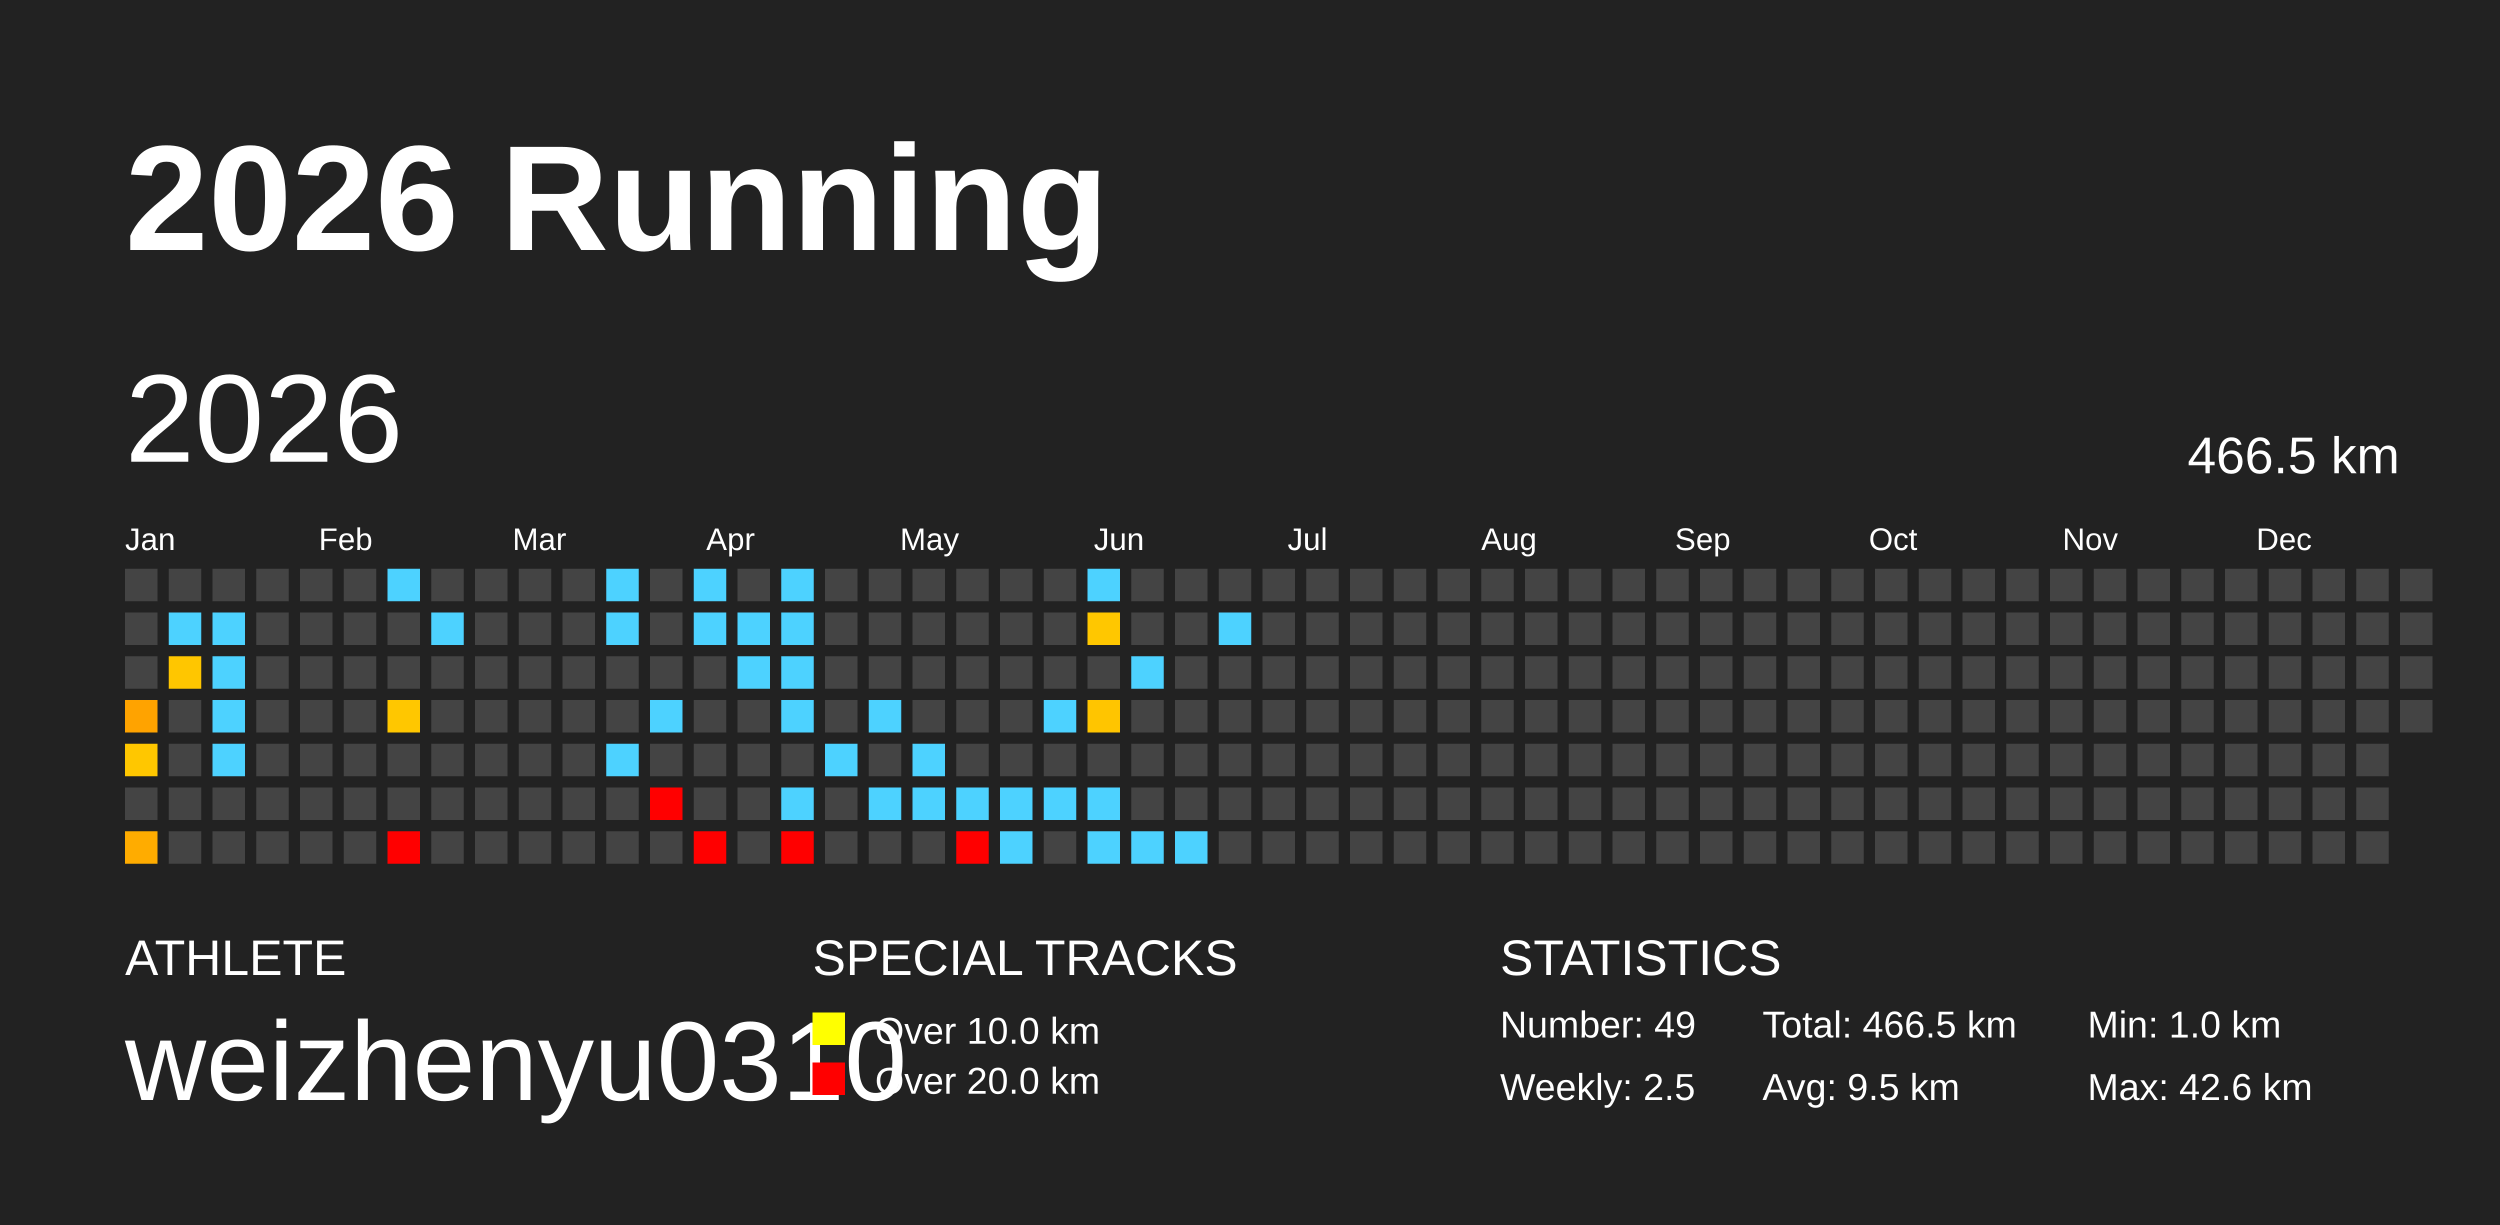
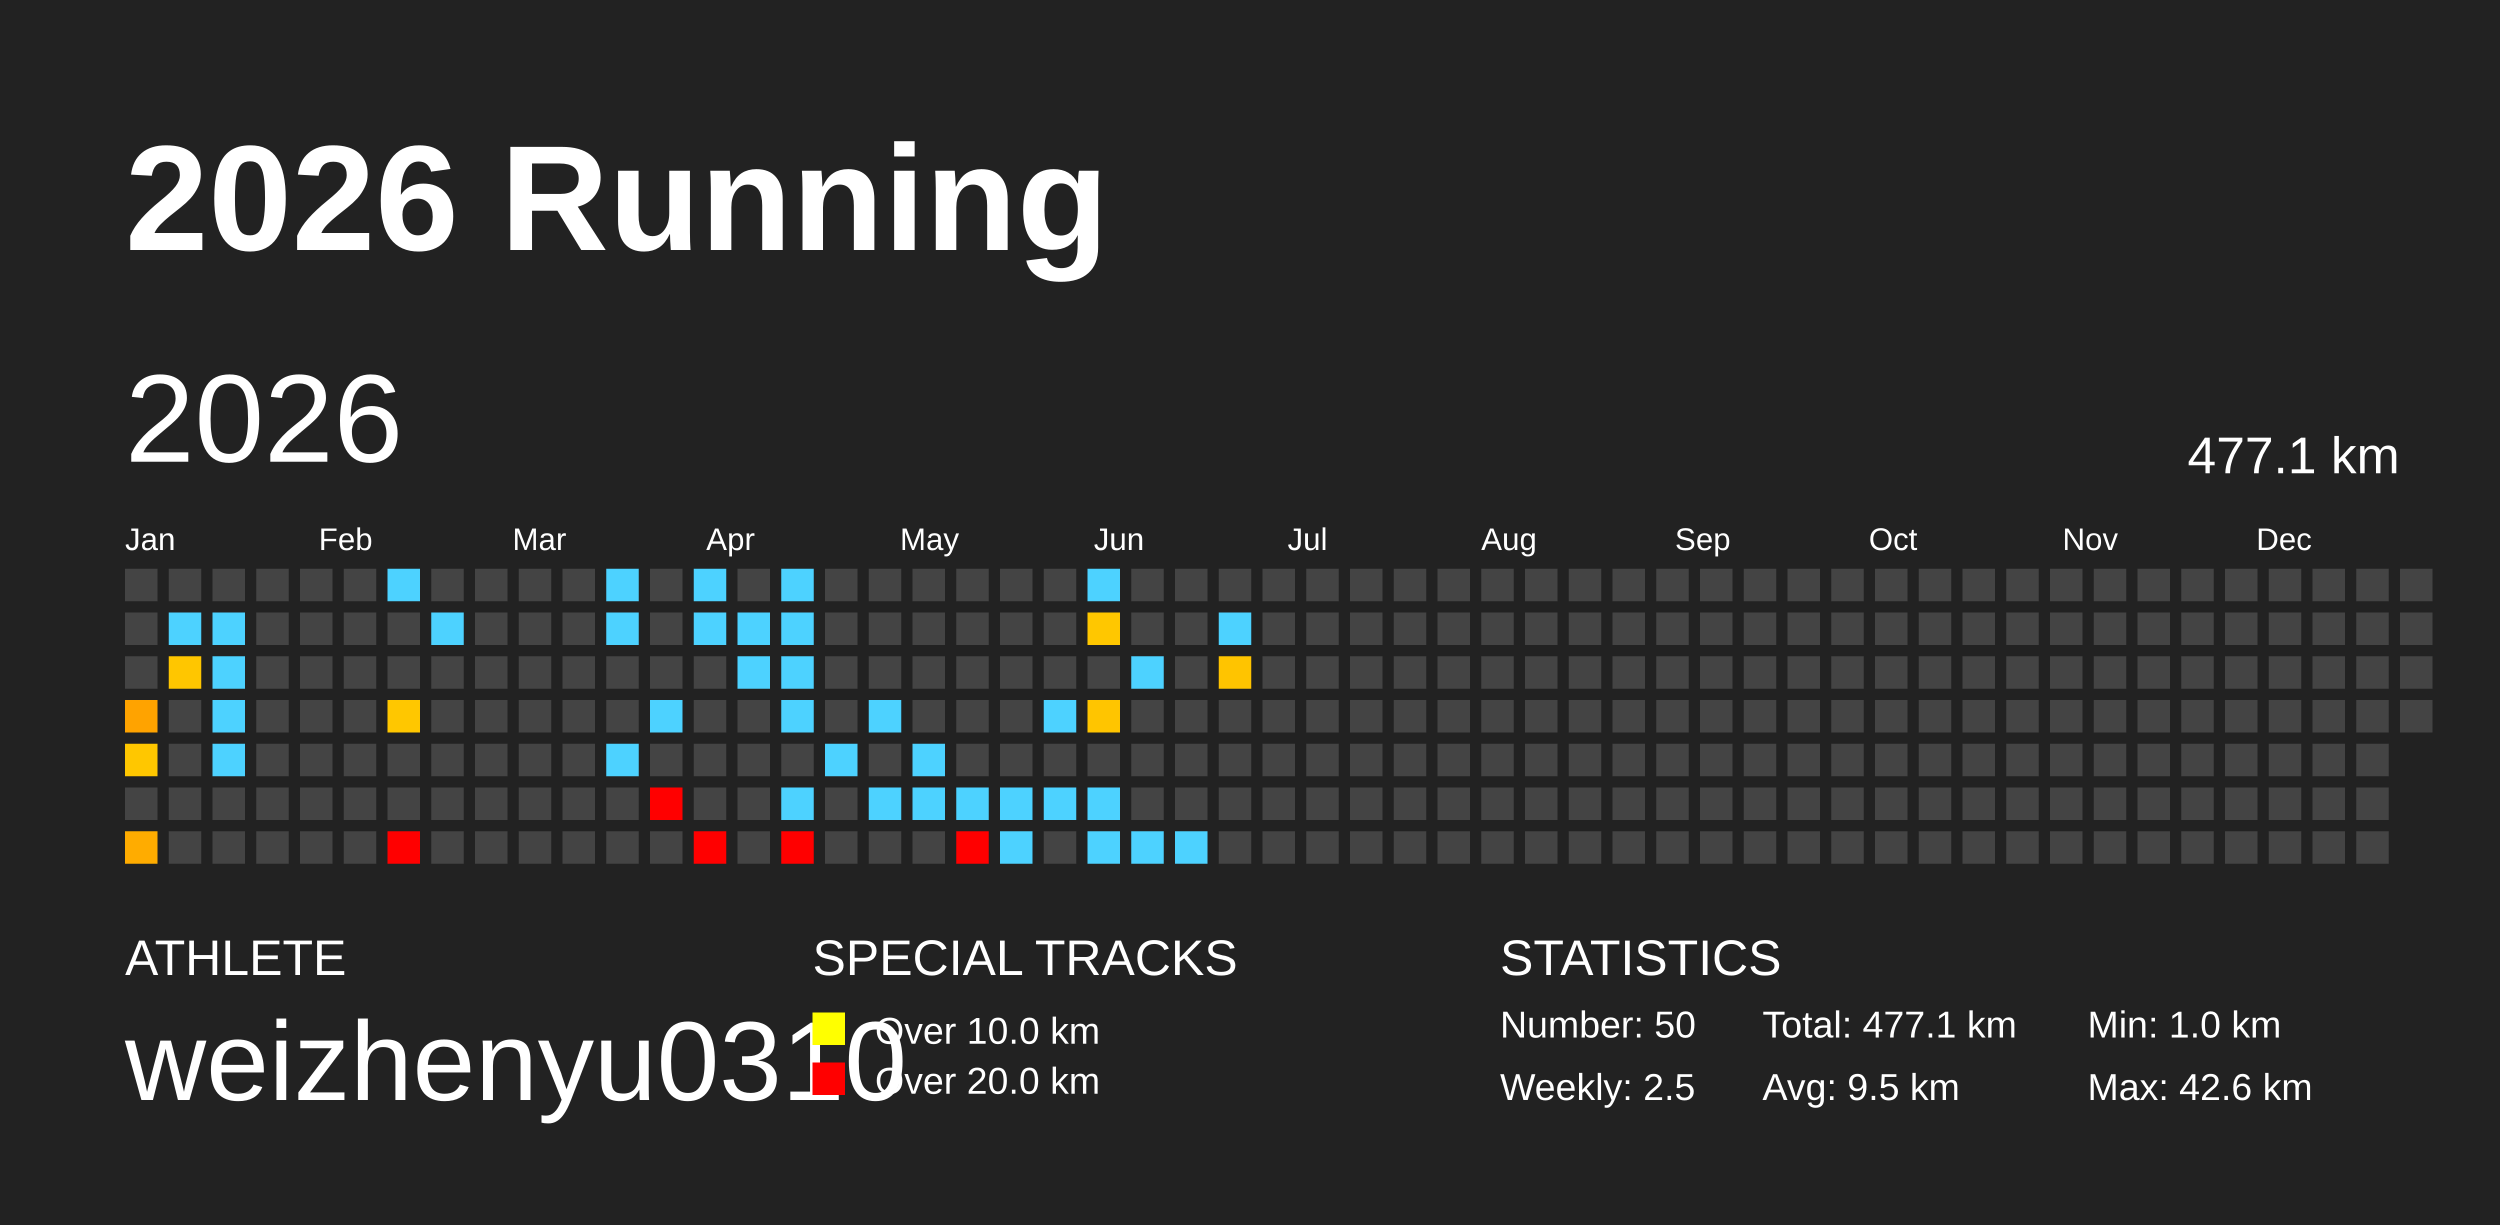
<svg xmlns="http://www.w3.org/2000/svg" baseProfile="full" height="98mm" version="1.1" viewBox="0,0,200,98" width="200mm">
  <defs />
  <rect fill="#222222" height="98" width="200" x="0" y="0" />
  <text fill="#FFFFFF" style="font-size:12px; font-family:Arial; font-weight:bold;" x="10" y="20">2026 Running</text>
  <text fill="#FFFFFF" style="font-size:4px; font-family:Arial" x="10" y="78">ATHLETE</text>
  <text fill="#FFFFFF" style="font-size:9px; font-family:Arial" x="10" y="88">weizhenyu0310</text>
  <text fill="#FFFFFF" style="font-size:4px; font-family:Arial" x="65" y="78">SPECIAL TRACKS</text>
  <rect fill="yellow" height="2.6" width="2.6" x="65" y="81" />
  <text fill="#FFFFFF" style="font-size:3px; font-family:Arial" x="70" y="83.5">Over 10.0 km</text>
  <rect fill="red" height="2.6" width="2.6" x="65" y="85" />
  <text fill="#FFFFFF" style="font-size:3px; font-family:Arial" x="70" y="87.5">Over 20.0 km</text>
  <text fill="#FFFFFF" style="font-size:4px; font-family:Arial" x="120" y="78">STATISTICS</text>
-   <text fill="#FFFFFF" style="font-size:3px; font-family:Arial" x="120" y="83">Number: 49</text>
+   <text fill="#FFFFFF" style="font-size:3px; font-family:Arial" x="120" y="83">Number: 50</text>
  <text fill="#FFFFFF" style="font-size:3px; font-family:Arial" x="120" y="88">Weekly: 2.5</text>
-   <text fill="#FFFFFF" style="font-size:3px; font-family:Arial" x="141" y="83">Total: 466.5 km</text>
+   <text fill="#FFFFFF" style="font-size:3px; font-family:Arial" x="141" y="83">Total: 477.1 km</text>
  <text fill="#FFFFFF" style="font-size:3px; font-family:Arial" x="141" y="88">Avg: 9.5 km</text>
  <text fill="#FFFFFF" style="font-size:3px; font-family:Arial" x="167" y="83">Min: 1.0 km</text>
  <text fill="#FFFFFF" style="font-size:3px; font-family:Arial" x="167" y="88">Max: 42.6 km</text>
  <text dominant-baseline="hanging" fill="#FFFFFF" style="font-size:10.0px; font-family:Arial;" x="10" y="30">2026</text>
-   <text dominant-baseline="hanging" fill="#FFFFFF" style="font-size:4.125px; font-family:Arial;" x="175" y="35">466.5 km</text>
+   <text dominant-baseline="hanging" fill="#FFFFFF" style="font-size:4.125px; font-family:Arial;" x="175" y="35">477.1 km</text>
  <text fill="#FFFFFF" style="font-size:2.5px; font-family:Arial" x="10.0" y="44">Jan</text>
  <text fill="#FFFFFF" style="font-size:2.5px; font-family:Arial" x="25.5" y="44">Feb</text>
  <text fill="#FFFFFF" style="font-size:2.5px; font-family:Arial" x="41.0" y="44">Mar</text>
  <text fill="#FFFFFF" style="font-size:2.5px; font-family:Arial" x="56.5" y="44">Apr</text>
  <text fill="#FFFFFF" style="font-size:2.5px; font-family:Arial" x="72.0" y="44">May</text>
  <text fill="#FFFFFF" style="font-size:2.5px; font-family:Arial" x="87.5" y="44">Jun</text>
  <text fill="#FFFFFF" style="font-size:2.5px; font-family:Arial" x="103.0" y="44">Jul</text>
  <text fill="#FFFFFF" style="font-size:2.5px; font-family:Arial" x="118.5" y="44">Aug</text>
  <text fill="#FFFFFF" style="font-size:2.5px; font-family:Arial" x="134.0" y="44">Sep</text>
  <text fill="#FFFFFF" style="font-size:2.5px; font-family:Arial" x="149.5" y="44">Oct</text>
  <text fill="#FFFFFF" style="font-size:2.5px; font-family:Arial" x="165.0" y="44">Nov</text>
  <text fill="#FFFFFF" style="font-size:2.5px; font-family:Arial" x="180.5" y="44">Dec</text>
  <rect fill="#444444" height="2.6" width="2.6" x="10.0" y="45.5" />
  <rect fill="#444444" height="2.6" width="2.6" x="10.0" y="49.0" />
  <rect fill="#444444" height="2.6" width="2.6" x="10.0" y="52.5" />
  <rect fill="#ffa300" height="2.6" width="2.6" x="10.0" y="56.0" />
  <rect fill="#ffc700" height="2.6" width="2.6" x="10.0" y="59.5" />
  <rect fill="#444444" height="2.6" width="2.6" x="10.0" y="63.0" />
  <rect fill="#ffac00" height="2.6" width="2.6" x="10.0" y="66.5" />
  <rect fill="#444444" height="2.6" width="2.6" x="13.5" y="45.5" />
  <rect fill="#4dd2ff" height="2.6" width="2.6" x="13.5" y="49.0" />
  <rect fill="#ffc600" height="2.6" width="2.6" x="13.5" y="52.5" />
  <rect fill="#444444" height="2.6" width="2.6" x="13.5" y="56.0" />
  <rect fill="#444444" height="2.6" width="2.6" x="13.5" y="59.5" />
  <rect fill="#444444" height="2.6" width="2.6" x="13.5" y="63.0" />
  <rect fill="#444444" height="2.6" width="2.6" x="13.5" y="66.5" />
  <rect fill="#444444" height="2.6" width="2.6" x="17.0" y="45.5" />
  <rect fill="#4dd2ff" height="2.6" width="2.6" x="17.0" y="49.0" />
  <rect fill="#4dd2ff" height="2.6" width="2.6" x="17.0" y="52.5" />
  <rect fill="#4dd2ff" height="2.6" width="2.6" x="17.0" y="56.0" />
  <rect fill="#4dd2ff" height="2.6" width="2.6" x="17.0" y="59.5" />
  <rect fill="#444444" height="2.6" width="2.6" x="17.0" y="63.0" />
  <rect fill="#444444" height="2.6" width="2.6" x="17.0" y="66.5" />
  <rect fill="#444444" height="2.6" width="2.6" x="20.5" y="45.5" />
  <rect fill="#444444" height="2.6" width="2.6" x="20.5" y="49.0" />
  <rect fill="#444444" height="2.6" width="2.6" x="20.5" y="52.5" />
  <rect fill="#444444" height="2.6" width="2.6" x="20.5" y="56.0" />
  <rect fill="#444444" height="2.6" width="2.6" x="20.5" y="59.5" />
  <rect fill="#444444" height="2.6" width="2.6" x="20.5" y="63.0" />
  <rect fill="#444444" height="2.6" width="2.6" x="20.5" y="66.5" />
  <rect fill="#444444" height="2.6" width="2.6" x="24.0" y="45.5" />
  <rect fill="#444444" height="2.6" width="2.6" x="24.0" y="49.0" />
  <rect fill="#444444" height="2.6" width="2.6" x="24.0" y="52.5" />
  <rect fill="#444444" height="2.6" width="2.6" x="24.0" y="56.0" />
  <rect fill="#444444" height="2.6" width="2.6" x="24.0" y="59.5" />
  <rect fill="#444444" height="2.6" width="2.6" x="24.0" y="63.0" />
  <rect fill="#444444" height="2.6" width="2.6" x="24.0" y="66.5" />
  <rect fill="#444444" height="2.6" width="2.6" x="27.5" y="45.5" />
  <rect fill="#444444" height="2.6" width="2.6" x="27.5" y="49.0" />
  <rect fill="#444444" height="2.6" width="2.6" x="27.5" y="52.5" />
  <rect fill="#444444" height="2.6" width="2.6" x="27.5" y="56.0" />
  <rect fill="#444444" height="2.6" width="2.6" x="27.5" y="59.5" />
  <rect fill="#444444" height="2.6" width="2.6" x="27.5" y="63.0" />
  <rect fill="#444444" height="2.6" width="2.6" x="27.5" y="66.5" />
  <rect fill="#4dd2ff" height="2.6" width="2.6" x="31.0" y="45.5" />
  <rect fill="#444444" height="2.6" width="2.6" x="31.0" y="49.0" />
  <rect fill="#444444" height="2.6" width="2.6" x="31.0" y="52.5" />
  <rect fill="#ffc700" height="2.6" width="2.6" x="31.0" y="56.0" />
  <rect fill="#444444" height="2.6" width="2.6" x="31.0" y="59.5" />
  <rect fill="#444444" height="2.6" width="2.6" x="31.0" y="63.0" />
  <rect fill="red" height="2.6" width="2.6" x="31.0" y="66.5" />
  <rect fill="#444444" height="2.6" width="2.6" x="34.5" y="45.5" />
  <rect fill="#4dd2ff" height="2.6" width="2.6" x="34.5" y="49.0" />
  <rect fill="#444444" height="2.6" width="2.6" x="34.5" y="52.5" />
  <rect fill="#444444" height="2.6" width="2.6" x="34.5" y="56.0" />
  <rect fill="#444444" height="2.6" width="2.6" x="34.5" y="59.5" />
  <rect fill="#444444" height="2.6" width="2.6" x="34.5" y="63.0" />
  <rect fill="#444444" height="2.6" width="2.6" x="34.5" y="66.5" />
  <rect fill="#444444" height="2.6" width="2.6" x="38.0" y="45.5" />
  <rect fill="#444444" height="2.6" width="2.6" x="38.0" y="49.0" />
  <rect fill="#444444" height="2.6" width="2.6" x="38.0" y="52.5" />
  <rect fill="#444444" height="2.6" width="2.6" x="38.0" y="56.0" />
  <rect fill="#444444" height="2.6" width="2.6" x="38.0" y="59.5" />
  <rect fill="#444444" height="2.6" width="2.6" x="38.0" y="63.0" />
  <rect fill="#444444" height="2.6" width="2.6" x="38.0" y="66.5" />
  <rect fill="#444444" height="2.6" width="2.6" x="41.5" y="45.5" />
  <rect fill="#444444" height="2.6" width="2.6" x="41.5" y="49.0" />
  <rect fill="#444444" height="2.6" width="2.6" x="41.5" y="52.5" />
  <rect fill="#444444" height="2.6" width="2.6" x="41.5" y="56.0" />
  <rect fill="#444444" height="2.6" width="2.6" x="41.5" y="59.5" />
  <rect fill="#444444" height="2.6" width="2.6" x="41.5" y="63.0" />
  <rect fill="#444444" height="2.6" width="2.6" x="41.5" y="66.5" />
  <rect fill="#444444" height="2.6" width="2.6" x="45.0" y="45.5" />
  <rect fill="#444444" height="2.6" width="2.6" x="45.0" y="49.0" />
  <rect fill="#444444" height="2.6" width="2.6" x="45.0" y="52.5" />
  <rect fill="#444444" height="2.6" width="2.6" x="45.0" y="56.0" />
  <rect fill="#444444" height="2.6" width="2.6" x="45.0" y="59.5" />
  <rect fill="#444444" height="2.6" width="2.6" x="45.0" y="63.0" />
  <rect fill="#444444" height="2.6" width="2.6" x="45.0" y="66.5" />
  <rect fill="#4dd2ff" height="2.6" width="2.6" x="48.5" y="45.5" />
  <rect fill="#4dd2ff" height="2.6" width="2.6" x="48.5" y="49.0" />
  <rect fill="#444444" height="2.6" width="2.6" x="48.5" y="52.5" />
  <rect fill="#444444" height="2.6" width="2.6" x="48.5" y="56.0" />
  <rect fill="#4dd2ff" height="2.6" width="2.6" x="48.5" y="59.5" />
  <rect fill="#444444" height="2.6" width="2.6" x="48.5" y="63.0" />
  <rect fill="#444444" height="2.6" width="2.6" x="48.5" y="66.5" />
  <rect fill="#444444" height="2.6" width="2.6" x="52.0" y="45.5" />
  <rect fill="#444444" height="2.6" width="2.6" x="52.0" y="49.0" />
  <rect fill="#444444" height="2.6" width="2.6" x="52.0" y="52.5" />
  <rect fill="#4dd2ff" height="2.6" width="2.6" x="52.0" y="56.0" />
  <rect fill="#444444" height="2.6" width="2.6" x="52.0" y="59.5" />
  <rect fill="red" height="2.6" width="2.6" x="52.0" y="63.0" />
  <rect fill="#444444" height="2.6" width="2.6" x="52.0" y="66.5" />
  <rect fill="#4dd2ff" height="2.6" width="2.6" x="55.5" y="45.5" />
  <rect fill="#4dd2ff" height="2.6" width="2.6" x="55.5" y="49.0" />
  <rect fill="#444444" height="2.6" width="2.6" x="55.5" y="52.5" />
  <rect fill="#444444" height="2.6" width="2.6" x="55.5" y="56.0" />
  <rect fill="#444444" height="2.6" width="2.6" x="55.5" y="59.5" />
  <rect fill="#444444" height="2.6" width="2.6" x="55.5" y="63.0" />
  <rect fill="red" height="2.6" width="2.6" x="55.5" y="66.5" />
  <rect fill="#444444" height="2.6" width="2.6" x="59.0" y="45.5" />
  <rect fill="#4dd2ff" height="2.6" width="2.6" x="59.0" y="49.0" />
  <rect fill="#4dd2ff" height="2.6" width="2.6" x="59.0" y="52.5" />
  <rect fill="#444444" height="2.6" width="2.6" x="59.0" y="56.0" />
  <rect fill="#444444" height="2.6" width="2.6" x="59.0" y="59.5" />
  <rect fill="#444444" height="2.6" width="2.6" x="59.0" y="63.0" />
  <rect fill="#444444" height="2.6" width="2.6" x="59.0" y="66.5" />
  <rect fill="#4dd2ff" height="2.6" width="2.6" x="62.5" y="45.5" />
  <rect fill="#4dd2ff" height="2.6" width="2.6" x="62.5" y="49.0" />
  <rect fill="#4dd2ff" height="2.6" width="2.6" x="62.5" y="52.5" />
  <rect fill="#4dd2ff" height="2.6" width="2.6" x="62.5" y="56.0" />
  <rect fill="#444444" height="2.6" width="2.6" x="62.5" y="59.5" />
  <rect fill="#4dd2ff" height="2.6" width="2.6" x="62.5" y="63.0" />
  <rect fill="red" height="2.6" width="2.6" x="62.5" y="66.5" />
  <rect fill="#444444" height="2.6" width="2.6" x="66.0" y="45.5" />
  <rect fill="#444444" height="2.6" width="2.6" x="66.0" y="49.0" />
  <rect fill="#444444" height="2.6" width="2.6" x="66.0" y="52.5" />
  <rect fill="#444444" height="2.6" width="2.6" x="66.0" y="56.0" />
  <rect fill="#4dd2ff" height="2.6" width="2.6" x="66.0" y="59.5" />
  <rect fill="#444444" height="2.6" width="2.6" x="66.0" y="63.0" />
  <rect fill="#444444" height="2.6" width="2.6" x="66.0" y="66.5" />
  <rect fill="#444444" height="2.6" width="2.6" x="69.5" y="45.5" />
  <rect fill="#444444" height="2.6" width="2.6" x="69.5" y="49.0" />
  <rect fill="#444444" height="2.6" width="2.6" x="69.5" y="52.5" />
  <rect fill="#4dd2ff" height="2.6" width="2.6" x="69.5" y="56.0" />
  <rect fill="#444444" height="2.6" width="2.6" x="69.5" y="59.5" />
  <rect fill="#4dd2ff" height="2.6" width="2.6" x="69.5" y="63.0" />
  <rect fill="#444444" height="2.6" width="2.6" x="69.5" y="66.5" />
  <rect fill="#444444" height="2.6" width="2.6" x="73.0" y="45.5" />
  <rect fill="#444444" height="2.6" width="2.6" x="73.0" y="49.0" />
  <rect fill="#444444" height="2.6" width="2.6" x="73.0" y="52.5" />
  <rect fill="#444444" height="2.6" width="2.6" x="73.0" y="56.0" />
  <rect fill="#4dd2ff" height="2.6" width="2.6" x="73.0" y="59.5" />
  <rect fill="#4dd2ff" height="2.6" width="2.6" x="73.0" y="63.0" />
  <rect fill="#444444" height="2.6" width="2.6" x="73.0" y="66.5" />
  <rect fill="#444444" height="2.6" width="2.6" x="76.5" y="45.5" />
  <rect fill="#444444" height="2.6" width="2.6" x="76.5" y="49.0" />
  <rect fill="#444444" height="2.6" width="2.6" x="76.5" y="52.5" />
  <rect fill="#444444" height="2.6" width="2.6" x="76.5" y="56.0" />
  <rect fill="#444444" height="2.6" width="2.6" x="76.5" y="59.5" />
  <rect fill="#4dd2ff" height="2.6" width="2.6" x="76.5" y="63.0" />
  <rect fill="red" height="2.6" width="2.6" x="76.5" y="66.5" />
  <rect fill="#444444" height="2.6" width="2.6" x="80.0" y="45.5" />
  <rect fill="#444444" height="2.6" width="2.6" x="80.0" y="49.0" />
  <rect fill="#444444" height="2.6" width="2.6" x="80.0" y="52.5" />
  <rect fill="#444444" height="2.6" width="2.6" x="80.0" y="56.0" />
  <rect fill="#444444" height="2.6" width="2.6" x="80.0" y="59.5" />
  <rect fill="#4dd2ff" height="2.6" width="2.6" x="80.0" y="63.0" />
  <rect fill="#4dd2ff" height="2.6" width="2.6" x="80.0" y="66.5" />
  <rect fill="#444444" height="2.6" width="2.6" x="83.5" y="45.5" />
  <rect fill="#444444" height="2.6" width="2.6" x="83.5" y="49.0" />
  <rect fill="#444444" height="2.6" width="2.6" x="83.5" y="52.5" />
  <rect fill="#4dd2ff" height="2.6" width="2.6" x="83.5" y="56.0" />
  <rect fill="#444444" height="2.6" width="2.6" x="83.5" y="59.5" />
  <rect fill="#4dd2ff" height="2.6" width="2.6" x="83.5" y="63.0" />
  <rect fill="#444444" height="2.6" width="2.6" x="83.5" y="66.5" />
  <rect fill="#4dd2ff" height="2.6" width="2.6" x="87.0" y="45.5" />
  <rect fill="#ffc700" height="2.6" width="2.6" x="87.0" y="49.0" />
  <rect fill="#444444" height="2.6" width="2.6" x="87.0" y="52.5" />
  <rect fill="#ffc500" height="2.6" width="2.6" x="87.0" y="56.0" />
  <rect fill="#444444" height="2.6" width="2.6" x="87.0" y="59.5" />
  <rect fill="#4dd2ff" height="2.6" width="2.6" x="87.0" y="63.0" />
  <rect fill="#4dd2ff" height="2.6" width="2.6" x="87.0" y="66.5" />
  <rect fill="#444444" height="2.6" width="2.6" x="90.5" y="45.5" />
  <rect fill="#444444" height="2.6" width="2.6" x="90.5" y="49.0" />
  <rect fill="#4dd2ff" height="2.6" width="2.6" x="90.5" y="52.5" />
  <rect fill="#444444" height="2.6" width="2.6" x="90.5" y="56.0" />
  <rect fill="#444444" height="2.6" width="2.6" x="90.5" y="59.5" />
  <rect fill="#444444" height="2.6" width="2.6" x="90.5" y="63.0" />
  <rect fill="#4dd2ff" height="2.6" width="2.6" x="90.5" y="66.5" />
  <rect fill="#444444" height="2.6" width="2.6" x="94.0" y="45.5" />
  <rect fill="#444444" height="2.6" width="2.6" x="94.0" y="49.0" />
  <rect fill="#444444" height="2.6" width="2.6" x="94.0" y="52.5" />
  <rect fill="#444444" height="2.6" width="2.6" x="94.0" y="56.0" />
  <rect fill="#444444" height="2.6" width="2.6" x="94.0" y="59.5" />
  <rect fill="#444444" height="2.6" width="2.6" x="94.0" y="63.0" />
  <rect fill="#4dd2ff" height="2.6" width="2.6" x="94.0" y="66.5" />
  <rect fill="#444444" height="2.6" width="2.6" x="97.5" y="45.5" />
  <rect fill="#4dd2ff" height="2.6" width="2.6" x="97.5" y="49.0" />
-   <rect fill="#444444" height="2.6" width="2.6" x="97.5" y="52.5" />
+   <rect fill="#ffc400" height="2.6" width="2.6" x="97.5" y="52.5" />
  <rect fill="#444444" height="2.6" width="2.6" x="97.5" y="56.0" />
  <rect fill="#444444" height="2.6" width="2.6" x="97.5" y="59.5" />
  <rect fill="#444444" height="2.6" width="2.6" x="97.5" y="63.0" />
  <rect fill="#444444" height="2.6" width="2.6" x="97.5" y="66.5" />
  <rect fill="#444444" height="2.6" width="2.6" x="101.0" y="45.5" />
  <rect fill="#444444" height="2.6" width="2.6" x="101.0" y="49.0" />
  <rect fill="#444444" height="2.6" width="2.6" x="101.0" y="52.5" />
  <rect fill="#444444" height="2.6" width="2.6" x="101.0" y="56.0" />
  <rect fill="#444444" height="2.6" width="2.6" x="101.0" y="59.5" />
  <rect fill="#444444" height="2.6" width="2.6" x="101.0" y="63.0" />
  <rect fill="#444444" height="2.6" width="2.6" x="101.0" y="66.5" />
  <rect fill="#444444" height="2.6" width="2.6" x="104.5" y="45.5" />
  <rect fill="#444444" height="2.6" width="2.6" x="104.5" y="49.0" />
  <rect fill="#444444" height="2.6" width="2.6" x="104.5" y="52.5" />
  <rect fill="#444444" height="2.6" width="2.6" x="104.5" y="56.0" />
  <rect fill="#444444" height="2.6" width="2.6" x="104.5" y="59.5" />
  <rect fill="#444444" height="2.6" width="2.6" x="104.5" y="63.0" />
  <rect fill="#444444" height="2.6" width="2.6" x="104.5" y="66.5" />
  <rect fill="#444444" height="2.6" width="2.6" x="108.0" y="45.5" />
  <rect fill="#444444" height="2.6" width="2.6" x="108.0" y="49.0" />
  <rect fill="#444444" height="2.6" width="2.6" x="108.0" y="52.5" />
  <rect fill="#444444" height="2.6" width="2.6" x="108.0" y="56.0" />
  <rect fill="#444444" height="2.6" width="2.6" x="108.0" y="59.5" />
  <rect fill="#444444" height="2.6" width="2.6" x="108.0" y="63.0" />
  <rect fill="#444444" height="2.6" width="2.6" x="108.0" y="66.5" />
  <rect fill="#444444" height="2.6" width="2.6" x="111.5" y="45.5" />
  <rect fill="#444444" height="2.6" width="2.6" x="111.5" y="49.0" />
  <rect fill="#444444" height="2.6" width="2.6" x="111.5" y="52.5" />
  <rect fill="#444444" height="2.6" width="2.6" x="111.5" y="56.0" />
  <rect fill="#444444" height="2.6" width="2.6" x="111.5" y="59.5" />
  <rect fill="#444444" height="2.6" width="2.6" x="111.5" y="63.0" />
  <rect fill="#444444" height="2.6" width="2.6" x="111.5" y="66.5" />
  <rect fill="#444444" height="2.6" width="2.6" x="115.0" y="45.5" />
  <rect fill="#444444" height="2.6" width="2.6" x="115.0" y="49.0" />
  <rect fill="#444444" height="2.6" width="2.6" x="115.0" y="52.5" />
  <rect fill="#444444" height="2.6" width="2.6" x="115.0" y="56.0" />
  <rect fill="#444444" height="2.6" width="2.6" x="115.0" y="59.5" />
  <rect fill="#444444" height="2.6" width="2.6" x="115.0" y="63.0" />
  <rect fill="#444444" height="2.6" width="2.6" x="115.0" y="66.5" />
  <rect fill="#444444" height="2.6" width="2.6" x="118.5" y="45.5" />
  <rect fill="#444444" height="2.6" width="2.6" x="118.5" y="49.0" />
  <rect fill="#444444" height="2.6" width="2.6" x="118.5" y="52.5" />
  <rect fill="#444444" height="2.6" width="2.6" x="118.5" y="56.0" />
  <rect fill="#444444" height="2.6" width="2.6" x="118.5" y="59.5" />
  <rect fill="#444444" height="2.6" width="2.6" x="118.5" y="63.0" />
  <rect fill="#444444" height="2.6" width="2.6" x="118.5" y="66.5" />
  <rect fill="#444444" height="2.6" width="2.6" x="122.0" y="45.5" />
  <rect fill="#444444" height="2.6" width="2.6" x="122.0" y="49.0" />
  <rect fill="#444444" height="2.6" width="2.6" x="122.0" y="52.5" />
  <rect fill="#444444" height="2.6" width="2.6" x="122.0" y="56.0" />
  <rect fill="#444444" height="2.6" width="2.6" x="122.0" y="59.5" />
  <rect fill="#444444" height="2.6" width="2.6" x="122.0" y="63.0" />
  <rect fill="#444444" height="2.6" width="2.6" x="122.0" y="66.5" />
  <rect fill="#444444" height="2.6" width="2.6" x="125.5" y="45.5" />
  <rect fill="#444444" height="2.6" width="2.6" x="125.5" y="49.0" />
  <rect fill="#444444" height="2.6" width="2.6" x="125.5" y="52.5" />
  <rect fill="#444444" height="2.6" width="2.6" x="125.5" y="56.0" />
  <rect fill="#444444" height="2.6" width="2.6" x="125.5" y="59.5" />
  <rect fill="#444444" height="2.6" width="2.6" x="125.5" y="63.0" />
  <rect fill="#444444" height="2.6" width="2.6" x="125.5" y="66.5" />
  <rect fill="#444444" height="2.6" width="2.6" x="129.0" y="45.5" />
  <rect fill="#444444" height="2.6" width="2.6" x="129.0" y="49.0" />
  <rect fill="#444444" height="2.6" width="2.6" x="129.0" y="52.5" />
  <rect fill="#444444" height="2.6" width="2.6" x="129.0" y="56.0" />
  <rect fill="#444444" height="2.6" width="2.6" x="129.0" y="59.5" />
  <rect fill="#444444" height="2.6" width="2.6" x="129.0" y="63.0" />
  <rect fill="#444444" height="2.6" width="2.6" x="129.0" y="66.5" />
  <rect fill="#444444" height="2.6" width="2.6" x="132.5" y="45.5" />
  <rect fill="#444444" height="2.6" width="2.6" x="132.5" y="49.0" />
  <rect fill="#444444" height="2.6" width="2.6" x="132.5" y="52.5" />
  <rect fill="#444444" height="2.6" width="2.6" x="132.5" y="56.0" />
  <rect fill="#444444" height="2.6" width="2.6" x="132.5" y="59.5" />
  <rect fill="#444444" height="2.6" width="2.6" x="132.5" y="63.0" />
  <rect fill="#444444" height="2.6" width="2.6" x="132.5" y="66.5" />
  <rect fill="#444444" height="2.6" width="2.6" x="136.0" y="45.5" />
  <rect fill="#444444" height="2.6" width="2.6" x="136.0" y="49.0" />
  <rect fill="#444444" height="2.6" width="2.6" x="136.0" y="52.5" />
  <rect fill="#444444" height="2.6" width="2.6" x="136.0" y="56.0" />
  <rect fill="#444444" height="2.6" width="2.6" x="136.0" y="59.5" />
  <rect fill="#444444" height="2.6" width="2.6" x="136.0" y="63.0" />
  <rect fill="#444444" height="2.6" width="2.6" x="136.0" y="66.5" />
  <rect fill="#444444" height="2.6" width="2.6" x="139.5" y="45.5" />
  <rect fill="#444444" height="2.6" width="2.6" x="139.5" y="49.0" />
  <rect fill="#444444" height="2.6" width="2.6" x="139.5" y="52.5" />
  <rect fill="#444444" height="2.6" width="2.6" x="139.5" y="56.0" />
  <rect fill="#444444" height="2.6" width="2.6" x="139.5" y="59.5" />
  <rect fill="#444444" height="2.6" width="2.6" x="139.5" y="63.0" />
  <rect fill="#444444" height="2.6" width="2.6" x="139.5" y="66.5" />
  <rect fill="#444444" height="2.6" width="2.6" x="143.0" y="45.5" />
  <rect fill="#444444" height="2.6" width="2.6" x="143.0" y="49.0" />
  <rect fill="#444444" height="2.6" width="2.6" x="143.0" y="52.5" />
  <rect fill="#444444" height="2.6" width="2.6" x="143.0" y="56.0" />
  <rect fill="#444444" height="2.6" width="2.6" x="143.0" y="59.5" />
  <rect fill="#444444" height="2.6" width="2.6" x="143.0" y="63.0" />
  <rect fill="#444444" height="2.6" width="2.6" x="143.0" y="66.5" />
  <rect fill="#444444" height="2.6" width="2.6" x="146.5" y="45.5" />
  <rect fill="#444444" height="2.6" width="2.6" x="146.5" y="49.0" />
  <rect fill="#444444" height="2.6" width="2.6" x="146.5" y="52.5" />
  <rect fill="#444444" height="2.6" width="2.6" x="146.5" y="56.0" />
  <rect fill="#444444" height="2.6" width="2.6" x="146.5" y="59.5" />
  <rect fill="#444444" height="2.6" width="2.6" x="146.5" y="63.0" />
  <rect fill="#444444" height="2.6" width="2.6" x="146.5" y="66.5" />
  <rect fill="#444444" height="2.6" width="2.6" x="150.0" y="45.5" />
  <rect fill="#444444" height="2.6" width="2.6" x="150.0" y="49.0" />
  <rect fill="#444444" height="2.6" width="2.6" x="150.0" y="52.5" />
  <rect fill="#444444" height="2.6" width="2.6" x="150.0" y="56.0" />
  <rect fill="#444444" height="2.6" width="2.6" x="150.0" y="59.5" />
  <rect fill="#444444" height="2.6" width="2.6" x="150.0" y="63.0" />
  <rect fill="#444444" height="2.6" width="2.6" x="150.0" y="66.5" />
  <rect fill="#444444" height="2.6" width="2.6" x="153.5" y="45.5" />
  <rect fill="#444444" height="2.6" width="2.6" x="153.5" y="49.0" />
  <rect fill="#444444" height="2.6" width="2.6" x="153.5" y="52.5" />
  <rect fill="#444444" height="2.6" width="2.6" x="153.5" y="56.0" />
  <rect fill="#444444" height="2.6" width="2.6" x="153.5" y="59.5" />
  <rect fill="#444444" height="2.6" width="2.6" x="153.5" y="63.0" />
  <rect fill="#444444" height="2.6" width="2.6" x="153.5" y="66.5" />
  <rect fill="#444444" height="2.6" width="2.6" x="157.0" y="45.5" />
  <rect fill="#444444" height="2.6" width="2.6" x="157.0" y="49.0" />
  <rect fill="#444444" height="2.6" width="2.6" x="157.0" y="52.5" />
  <rect fill="#444444" height="2.6" width="2.6" x="157.0" y="56.0" />
  <rect fill="#444444" height="2.6" width="2.6" x="157.0" y="59.5" />
  <rect fill="#444444" height="2.6" width="2.6" x="157.0" y="63.0" />
  <rect fill="#444444" height="2.6" width="2.6" x="157.0" y="66.5" />
  <rect fill="#444444" height="2.6" width="2.6" x="160.5" y="45.5" />
  <rect fill="#444444" height="2.6" width="2.6" x="160.5" y="49.0" />
  <rect fill="#444444" height="2.6" width="2.6" x="160.5" y="52.5" />
  <rect fill="#444444" height="2.6" width="2.6" x="160.5" y="56.0" />
  <rect fill="#444444" height="2.6" width="2.6" x="160.5" y="59.5" />
  <rect fill="#444444" height="2.6" width="2.6" x="160.5" y="63.0" />
  <rect fill="#444444" height="2.6" width="2.6" x="160.5" y="66.5" />
  <rect fill="#444444" height="2.6" width="2.6" x="164.0" y="45.5" />
  <rect fill="#444444" height="2.6" width="2.6" x="164.0" y="49.0" />
  <rect fill="#444444" height="2.6" width="2.6" x="164.0" y="52.5" />
  <rect fill="#444444" height="2.6" width="2.6" x="164.0" y="56.0" />
  <rect fill="#444444" height="2.6" width="2.6" x="164.0" y="59.5" />
  <rect fill="#444444" height="2.6" width="2.6" x="164.0" y="63.0" />
  <rect fill="#444444" height="2.6" width="2.6" x="164.0" y="66.5" />
  <rect fill="#444444" height="2.6" width="2.6" x="167.5" y="45.5" />
  <rect fill="#444444" height="2.6" width="2.6" x="167.5" y="49.0" />
  <rect fill="#444444" height="2.6" width="2.6" x="167.5" y="52.5" />
  <rect fill="#444444" height="2.6" width="2.6" x="167.5" y="56.0" />
  <rect fill="#444444" height="2.6" width="2.6" x="167.5" y="59.5" />
  <rect fill="#444444" height="2.6" width="2.6" x="167.5" y="63.0" />
  <rect fill="#444444" height="2.6" width="2.6" x="167.5" y="66.5" />
  <rect fill="#444444" height="2.6" width="2.6" x="171.0" y="45.5" />
  <rect fill="#444444" height="2.6" width="2.6" x="171.0" y="49.0" />
  <rect fill="#444444" height="2.6" width="2.6" x="171.0" y="52.5" />
  <rect fill="#444444" height="2.6" width="2.6" x="171.0" y="56.0" />
  <rect fill="#444444" height="2.6" width="2.6" x="171.0" y="59.5" />
  <rect fill="#444444" height="2.6" width="2.6" x="171.0" y="63.0" />
  <rect fill="#444444" height="2.6" width="2.6" x="171.0" y="66.5" />
  <rect fill="#444444" height="2.6" width="2.6" x="174.5" y="45.5" />
  <rect fill="#444444" height="2.6" width="2.6" x="174.5" y="49.0" />
  <rect fill="#444444" height="2.6" width="2.6" x="174.5" y="52.5" />
  <rect fill="#444444" height="2.6" width="2.6" x="174.5" y="56.0" />
  <rect fill="#444444" height="2.6" width="2.6" x="174.5" y="59.5" />
  <rect fill="#444444" height="2.6" width="2.6" x="174.5" y="63.0" />
  <rect fill="#444444" height="2.6" width="2.6" x="174.5" y="66.5" />
  <rect fill="#444444" height="2.6" width="2.6" x="178.0" y="45.5" />
  <rect fill="#444444" height="2.6" width="2.6" x="178.0" y="49.0" />
  <rect fill="#444444" height="2.6" width="2.6" x="178.0" y="52.5" />
  <rect fill="#444444" height="2.6" width="2.6" x="178.0" y="56.0" />
  <rect fill="#444444" height="2.6" width="2.6" x="178.0" y="59.5" />
  <rect fill="#444444" height="2.6" width="2.6" x="178.0" y="63.0" />
  <rect fill="#444444" height="2.6" width="2.6" x="178.0" y="66.5" />
  <rect fill="#444444" height="2.6" width="2.6" x="181.5" y="45.5" />
  <rect fill="#444444" height="2.6" width="2.6" x="181.5" y="49.0" />
  <rect fill="#444444" height="2.6" width="2.6" x="181.5" y="52.5" />
  <rect fill="#444444" height="2.6" width="2.6" x="181.5" y="56.0" />
  <rect fill="#444444" height="2.6" width="2.6" x="181.5" y="59.5" />
  <rect fill="#444444" height="2.6" width="2.6" x="181.5" y="63.0" />
  <rect fill="#444444" height="2.6" width="2.6" x="181.5" y="66.5" />
  <rect fill="#444444" height="2.6" width="2.6" x="185.0" y="45.5" />
  <rect fill="#444444" height="2.6" width="2.6" x="185.0" y="49.0" />
  <rect fill="#444444" height="2.6" width="2.6" x="185.0" y="52.5" />
  <rect fill="#444444" height="2.6" width="2.6" x="185.0" y="56.0" />
  <rect fill="#444444" height="2.6" width="2.6" x="185.0" y="59.5" />
  <rect fill="#444444" height="2.6" width="2.6" x="185.0" y="63.0" />
  <rect fill="#444444" height="2.6" width="2.6" x="185.0" y="66.5" />
  <rect fill="#444444" height="2.6" width="2.6" x="188.5" y="45.5" />
  <rect fill="#444444" height="2.6" width="2.6" x="188.5" y="49.0" />
  <rect fill="#444444" height="2.6" width="2.6" x="188.5" y="52.5" />
  <rect fill="#444444" height="2.6" width="2.6" x="188.5" y="56.0" />
  <rect fill="#444444" height="2.6" width="2.6" x="188.5" y="59.5" />
  <rect fill="#444444" height="2.6" width="2.6" x="188.5" y="63.0" />
  <rect fill="#444444" height="2.6" width="2.6" x="188.5" y="66.5" />
  <rect fill="#444444" height="2.6" width="2.6" x="192.0" y="45.5" />
  <rect fill="#444444" height="2.6" width="2.6" x="192.0" y="49.0" />
  <rect fill="#444444" height="2.6" width="2.6" x="192.0" y="52.5" />
  <rect fill="#444444" height="2.6" width="2.6" x="192.0" y="56.0" />
</svg>
